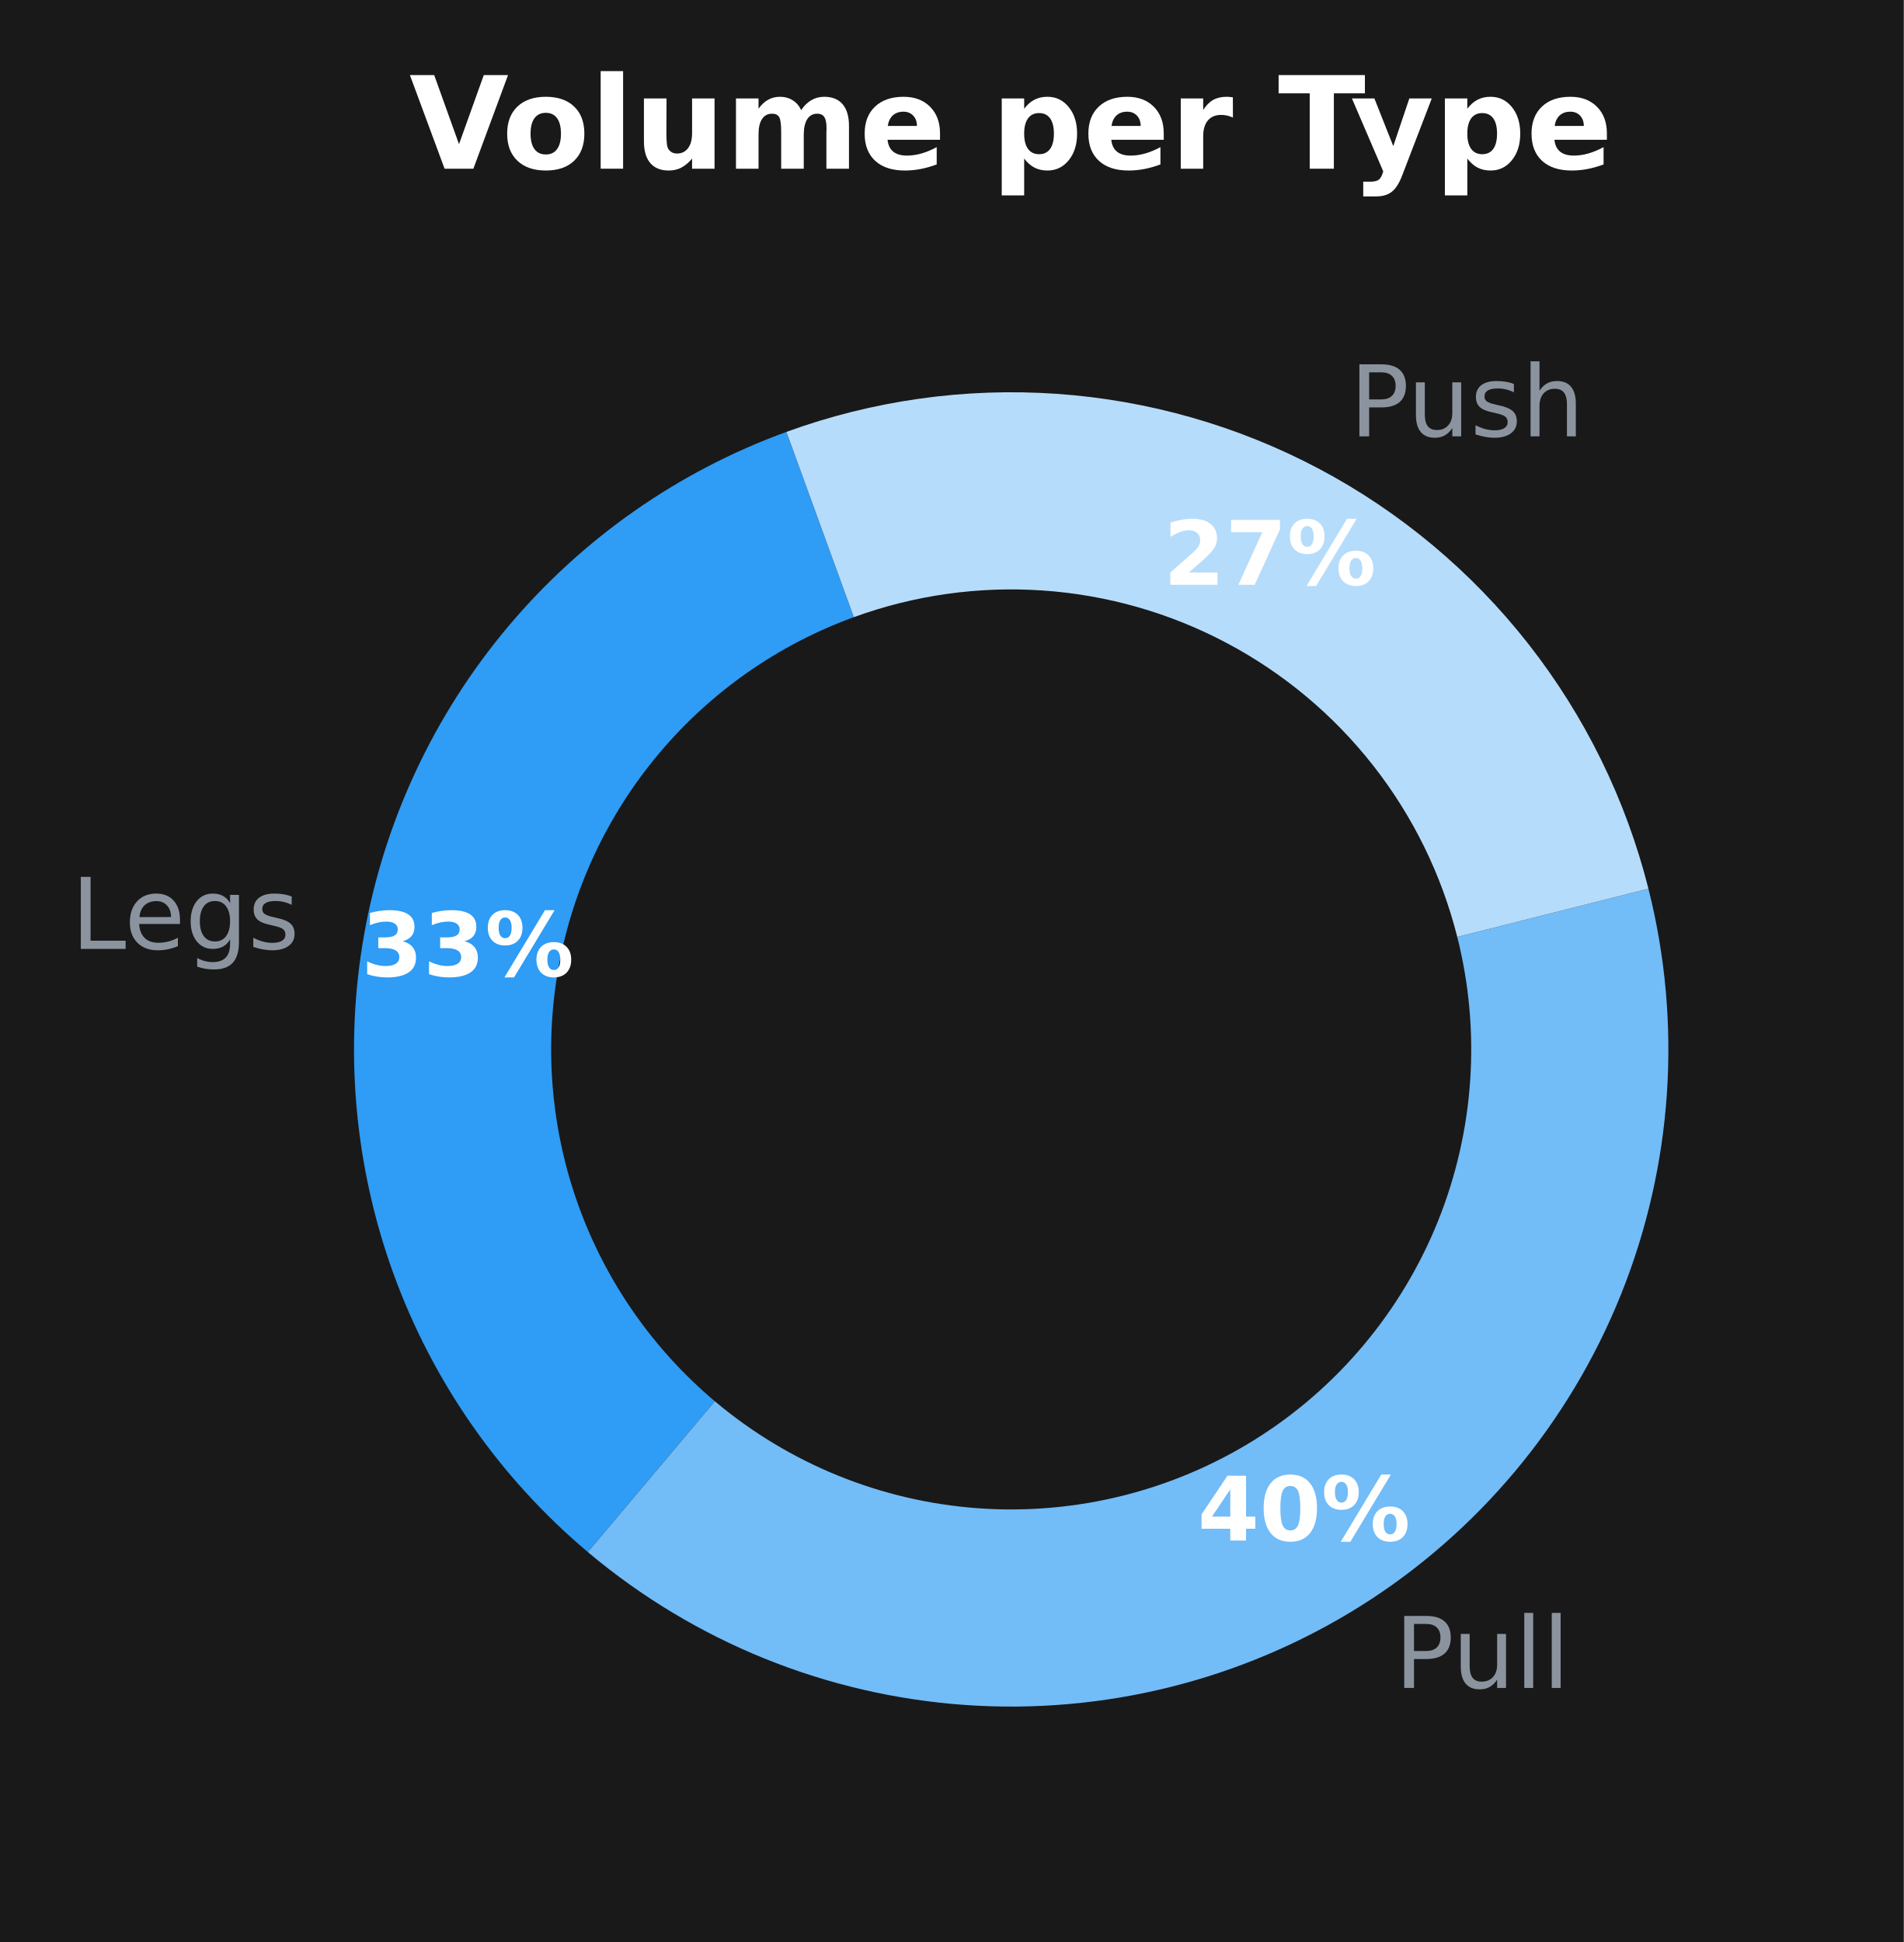
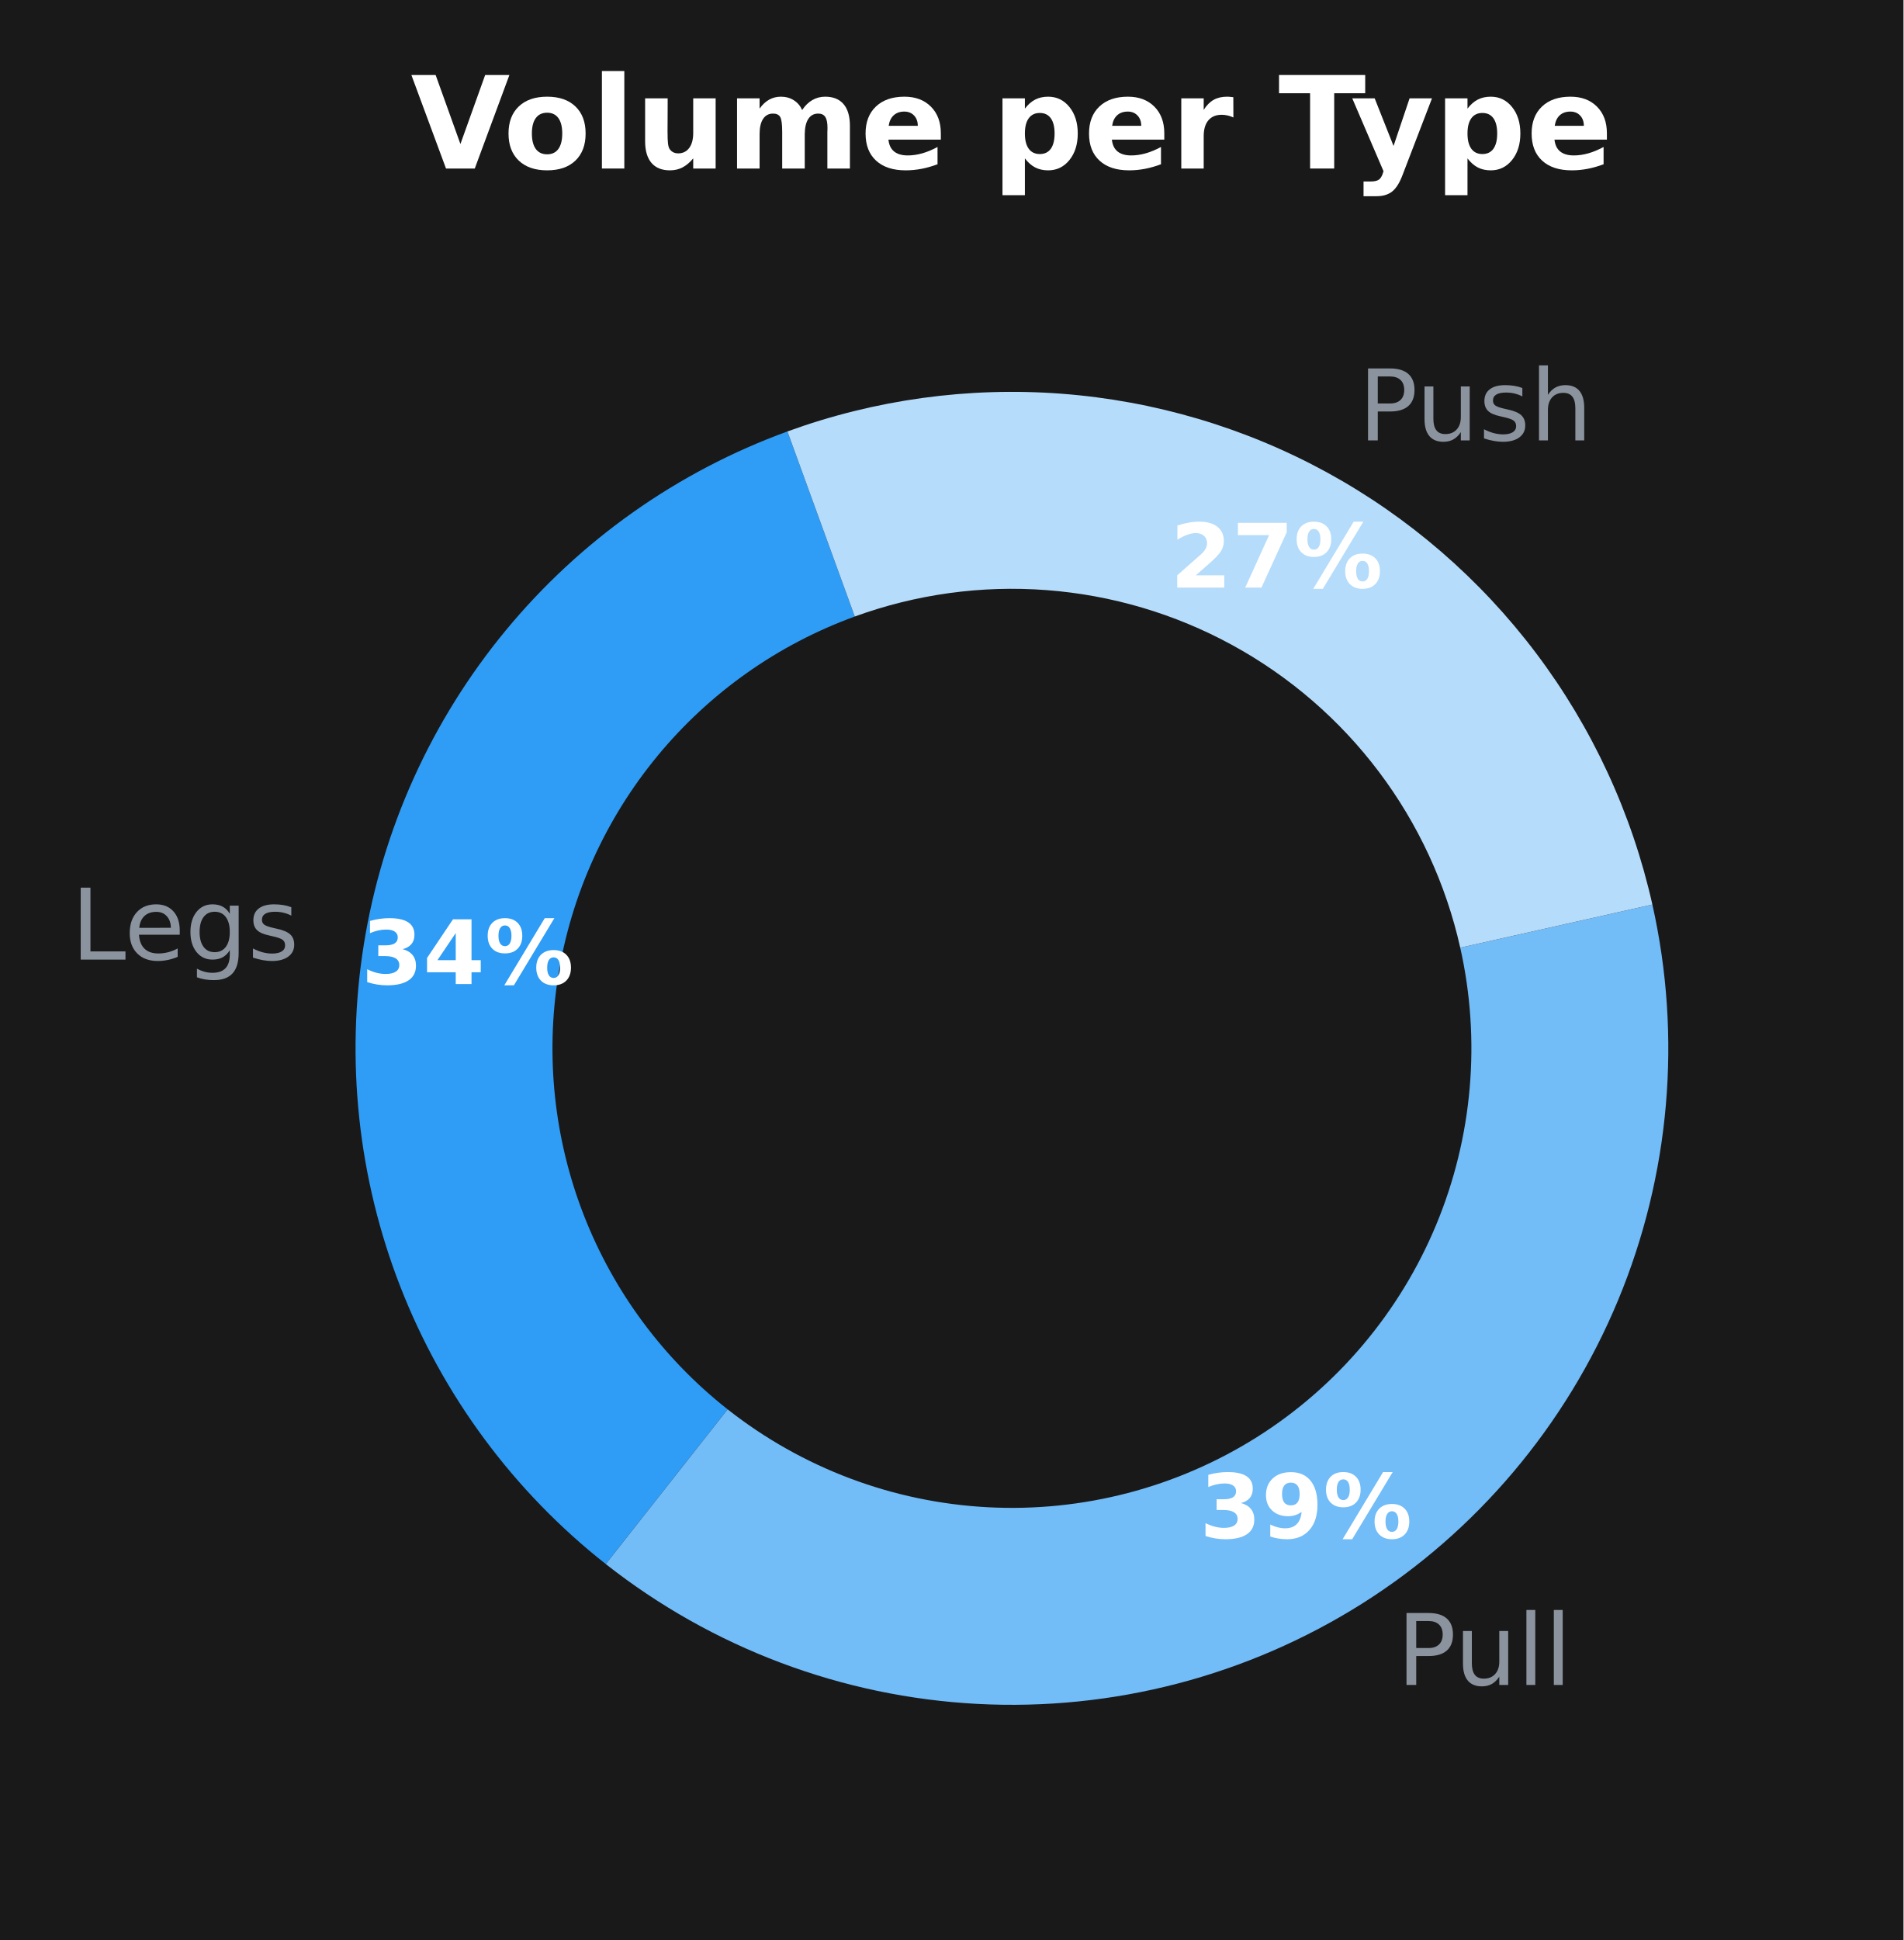
- <svg xmlns="http://www.w3.org/2000/svg" xmlns:xlink="http://www.w3.org/1999/xlink" width="192.725pt" height="196.598pt" viewBox="0 0 192.725 196.598" version="1.1">
+ <svg xmlns="http://www.w3.org/2000/svg" xmlns:xlink="http://www.w3.org/1999/xlink" width="192.925pt" height="196.598pt" viewBox="0 0 192.925 196.598" version="1.1">
  <defs>
    <style type="text/css">*{stroke-linejoin: round; stroke-linecap: butt}</style>
  </defs>
  <g id="figure_1">
    <g id="patch_1">
-       <path d="M 0 196.598  L 192.725 196.598  L 192.725 0  L 0 0  z " style="fill: #191919" />
+       <path d="M 0 196.598  L 192.925 196.598  L 192.925 0  L 0 0  z " style="fill: #191919" />
    </g>
    <g id="axes_1">
      <g id="patch_2">
-         <path d="M 79.611 43.722  C 68.648 47.712 58.925 54.517 51.421 63.451  C 43.918 72.385 38.895 83.137 36.858 94.625  C 34.822 106.113 35.843 117.936 39.818 128.905  C 43.793 139.874 50.584 149.606 59.507 157.122  L 72.365 141.857  C 66.118 136.596 61.364 129.783 58.582 122.105  C 55.799 114.427 55.085 106.15 56.51 98.109  C 57.936 90.067 61.452 82.541 66.705 76.287  C 71.957 70.033 78.763 65.27 86.437 62.477  z " style="fill: #2f9cf5" />
+         <path d="M 79.811 43.722  C 68.674 47.776 58.82 54.733 51.272 63.87  C 43.724 73.008 38.754 83.999 36.877 95.701  C 34.999 107.403 36.283 119.397 40.594 130.437  C 44.905 141.477 52.089 151.167 61.399 158.501  L 73.749 142.822  C 67.232 137.688 62.203 130.905 59.185 123.177  C 56.168 115.449 55.269 107.054 56.583 98.862  C 57.897 90.671 61.377 82.977 66.66 76.581  C 71.943 70.184 78.841 65.314 86.637 62.477  z " style="fill: #2f9cf5" />
      </g>
      <g id="patch_3">
-         <path d="M 59.507 157.122  C 70.271 166.188 83.639 171.609 97.678 172.601  C 111.716 173.592 125.713 170.104 137.644 162.641  C 149.576 155.178 158.837 144.119 164.088 131.062  C 169.339 118.005 170.315 103.613 166.873 89.967  L 147.52 94.848  C 149.93 104.4 149.247 114.475 145.571 123.615  C 141.895 132.754 135.413 140.496 127.061 145.72  C 118.709 150.944 108.911 153.386 99.084 152.692  C 89.257 151.998 79.899 148.203 72.365 141.857  z " style="fill: #72bcf8" />
+         <path d="M 61.399 158.501  C 72.192 167.001 85.357 171.954 99.076 172.674  C 112.795 173.395 126.406 169.848 138.03 162.525  C 149.653 155.201 158.727 144.454 163.999 131.768  C 169.271 119.082 170.486 105.069 167.477 91.664  L 148.003 96.036  C 150.11 105.419 149.259 115.229 145.569 124.109  C 141.879 132.989 135.527 140.512 127.39 145.639  C 119.254 150.765 109.726 153.248 100.123 152.743  C 90.519 152.239 81.304 148.772 73.749 142.822  z " style="fill: #72bcf8" />
      </g>
      <g id="patch_4">
-         <path d="M 166.873 89.967  C 164.596 80.942 160.451 72.495 154.706 65.172  C 148.96 57.849 141.742 51.813 133.518 47.455  C 125.294 43.096 116.246 40.512 106.96 39.869  C 97.675 39.226 88.357 40.539 79.611 43.722  L 86.437 62.477  C 92.56 60.248 99.082 59.33 105.582 59.78  C 112.082 60.23 118.415 62.039 124.172 65.09  C 129.929 68.14 134.982 72.366 139.004 77.492  C 143.025 82.618 145.927 88.531 147.52 94.848  z " style="fill: #b6dcfb" />
+         <path d="M 167.477 91.664  C 165.406 82.439 161.392 73.761 155.703 66.209  C 150.015 58.658 142.781 52.405 134.486 47.868  C 126.191 43.332 117.023 40.615 107.595 39.9  C 98.168 39.186 88.695 40.488 79.811 43.722  L 86.637 62.477  C 92.856 60.213 99.487 59.301 106.086 59.802  C 112.685 60.302 119.103 62.204 124.909 65.379  C 130.716 68.555 135.78 72.932 139.762 78.218  C 143.744 83.504 146.554 89.579 148.003 96.036  z " style="fill: #b6dcfb" />
      </g>
      <g id="matplotlib.axis_1" />
      <g id="matplotlib.axis_2" />
      <g id="text_1">
-         <g style="fill: #8b949e" transform="translate(7.2 96.06123) scale(0.1 -0.1)">
+         <g style="fill: #8b949e" transform="translate(7.2 97.24491) scale(0.1 -0.1)">
          <defs>
            <path id="DejaVuSans-2f" d="M 628 4666  L 1259 4666  L 1259 531  L 3531 531  L 3531 0  L 628 0  L 628 4666  z " transform="scale(0.015625)" />
            <path id="DejaVuSans-48" d="M 3597 1894  L 3597 1613  L 953 1613  Q 991 1019 1311 708  Q 1631 397 2203 397  Q 2534 397 2845 478  Q 3156 559 3463 722  L 3463 178  Q 3153 47 2828 -22  Q 2503 -91 2169 -91  Q 1331 -91 842 396  Q 353 884 353 1716  Q 353 2575 817 3079  Q 1281 3584 2069 3584  Q 2775 3584 3186 3129  Q 3597 2675 3597 1894  z M 3022 2063  Q 3016 2534 2758 2815  Q 2500 3097 2075 3097  Q 1594 3097 1305 2825  Q 1016 2553 972 2059  L 3022 2063  z " transform="scale(0.015625)" />
            <path id="DejaVuSans-4a" d="M 2906 1791  Q 2906 2416 2648 2759  Q 2391 3103 1925 3103  Q 1463 3103 1205 2759  Q 947 2416 947 1791  Q 947 1169 1205 825  Q 1463 481 1925 481  Q 2391 481 2648 825  Q 2906 1169 2906 1791  z M 3481 434  Q 3481 -459 3084 -895  Q 2688 -1331 1869 -1331  Q 1566 -1331 1297 -1286  Q 1028 -1241 775 -1147  L 775 -588  Q 1028 -725 1275 -790  Q 1522 -856 1778 -856  Q 2344 -856 2625 -561  Q 2906 -266 2906 331  L 2906 616  Q 2728 306 2450 153  Q 2172 0 1784 0  Q 1141 0 747 490  Q 353 981 353 1791  Q 353 2603 747 3093  Q 1141 3584 1784 3584  Q 2172 3584 2450 3431  Q 2728 3278 2906 2969  L 2906 3500  L 3481 3500  L 3481 434  z " transform="scale(0.015625)" />
            <path id="DejaVuSans-56" d="M 2834 3397  L 2834 2853  Q 2591 2978 2328 3040  Q 2066 3103 1784 3103  Q 1356 3103 1142 2972  Q 928 2841 928 2578  Q 928 2378 1081 2264  Q 1234 2150 1697 2047  L 1894 2003  Q 2506 1872 2764 1633  Q 3022 1394 3022 966  Q 3022 478 2636 193  Q 2250 -91 1575 -91  Q 1294 -91 989 -36  Q 684 19 347 128  L 347 722  Q 666 556 975 473  Q 1284 391 1588 391  Q 1994 391 2212 530  Q 2431 669 2431 922  Q 2431 1156 2273 1281  Q 2116 1406 1581 1522  L 1381 1569  Q 847 1681 609 1914  Q 372 2147 372 2553  Q 372 3047 722 3315  Q 1072 3584 1716 3584  Q 2034 3584 2315 3537  Q 2597 3491 2834 3397  z " transform="scale(0.015625)" />
          </defs>
          <use xlink:href="#DejaVuSans-2f" />
          <use xlink:href="#DejaVuSans-48" transform="translate(53.96875 0)" />
          <use xlink:href="#DejaVuSans-4a" transform="translate(115.5 0)" />
          <use xlink:href="#DejaVuSans-56" transform="translate(178.9844 0)" />
        </g>
      </g>
      <g id="text_2">
-         <g style="fill: #8b949e" transform="translate(141.1724 170.8797) scale(0.1 -0.1)">
+         <g style="fill: #8b949e" transform="translate(141.5762 170.7517) scale(0.1 -0.1)">
          <defs>
            <path id="DejaVuSans-33" d="M 1259 4147  L 1259 2394  L 2053 2394  Q 2494 2394 2734 2622  Q 2975 2850 2975 3272  Q 2975 3691 2734 3919  Q 2494 4147 2053 4147  L 1259 4147  z M 628 4666  L 2053 4666  Q 2838 4666 3239 4311  Q 3641 3956 3641 3272  Q 3641 2581 3239 2228  Q 2838 1875 2053 1875  L 1259 1875  L 1259 0  L 628 0  L 628 4666  z " transform="scale(0.015625)" />
            <path id="DejaVuSans-58" d="M 544 1381  L 544 3500  L 1119 3500  L 1119 1403  Q 1119 906 1312 657  Q 1506 409 1894 409  Q 2359 409 2629 706  Q 2900 1003 2900 1516  L 2900 3500  L 3475 3500  L 3475 0  L 2900 0  L 2900 538  Q 2691 219 2414 64  Q 2138 -91 1772 -91  Q 1169 -91 856 284  Q 544 659 544 1381  z M 1991 3584  L 1991 3584  z " transform="scale(0.015625)" />
            <path id="DejaVuSans-4f" d="M 603 4863  L 1178 4863  L 1178 0  L 603 0  L 603 4863  z " transform="scale(0.015625)" />
          </defs>
          <use xlink:href="#DejaVuSans-33" />
          <use xlink:href="#DejaVuSans-58" transform="translate(58.54688 0)" />
          <use xlink:href="#DejaVuSans-4f" transform="translate(121.9219 0)" />
          <use xlink:href="#DejaVuSans-4f" transform="translate(149.7031 0)" />
        </g>
      </g>
      <g id="text_3">
-         <g style="fill: #8b949e" transform="translate(136.633 44.1743) scale(0.1 -0.1)">
+         <g style="fill: #8b949e" transform="translate(137.6778 44.62921) scale(0.1 -0.1)">
          <defs>
            <path id="DejaVuSans-4b" d="M 3513 2113  L 3513 0  L 2938 0  L 2938 2094  Q 2938 2591 2744 2837  Q 2550 3084 2163 3084  Q 1697 3084 1428 2787  Q 1159 2491 1159 1978  L 1159 0  L 581 0  L 581 4863  L 1159 4863  L 1159 2956  Q 1366 3272 1645 3428  Q 1925 3584 2291 3584  Q 2894 3584 3203 3211  Q 3513 2838 3513 2113  z " transform="scale(0.015625)" />
          </defs>
          <use xlink:href="#DejaVuSans-33" />
          <use xlink:href="#DejaVuSans-58" transform="translate(58.54688 0)" />
          <use xlink:href="#DejaVuSans-56" transform="translate(121.9219 0)" />
          <use xlink:href="#DejaVuSans-4b" transform="translate(174.0156 0)" />
        </g>
      </g>
      <g id="text_4">
-         <g style="fill: #ffffff" transform="translate(36.56835 98.82087) scale(0.09 -0.09)">
+         <g style="fill: #ffffff" transform="translate(36.61559 99.72477) scale(0.09 -0.09)">
          <defs>
            <path id="DejaVuSans-Bold-16" d="M 2981 2516  Q 3453 2394 3698 2092  Q 3944 1791 3944 1325  Q 3944 631 3412 270  Q 2881 -91 1863 -91  Q 1503 -91 1142 -33  Q 781 25 428 141  L 428 1069  Q 766 900 1098 814  Q 1431 728 1753 728  Q 2231 728 2486 893  Q 2741 1059 2741 1369  Q 2741 1688 2480 1852  Q 2219 2016 1709 2016  L 1228 2016  L 1228 2791  L 1734 2791  Q 2188 2791 2409 2933  Q 2631 3075 2631 3366  Q 2631 3634 2415 3781  Q 2200 3928 1806 3928  Q 1516 3928 1219 3862  Q 922 3797 628 3669  L 628 4550  Q 984 4650 1334 4700  Q 1684 4750 2022 4750  Q 2931 4750 3382 4451  Q 3834 4153 3834 3553  Q 3834 3144 3618 2883  Q 3403 2622 2981 2516  z " transform="scale(0.015625)" />
+             <path id="DejaVuSans-Bold-17" d="M 2356 3675  L 1038 1722  L 2356 1722  L 2356 3675  z M 2156 4666  L 3494 4666  L 3494 1722  L 4159 1722  L 4159 850  L 3494 850  L 3494 0  L 2356 0  L 2356 850  L 288 850  L 288 1881  L 2156 4666  z " transform="scale(0.015625)" />
            <path id="DejaVuSans-Bold-8" d="M 4959 1925  Q 4738 1925 4616 1733  Q 4494 1541 4494 1184  Q 4494 825 4614 633  Q 4734 441 4959 441  Q 5184 441 5303 633  Q 5422 825 5422 1184  Q 5422 1541 5301 1733  Q 5181 1925 4959 1925  z M 4959 2450  Q 5541 2450 5875 2112  Q 6209 1775 6209 1184  Q 6209 594 5875 251  Q 5541 -91 4959 -91  Q 4378 -91 4042 251  Q 3706 594 3706 1184  Q 3706 1772 4042 2111  Q 4378 2450 4959 2450  z M 2094 -91  L 1403 -91  L 4319 4750  L 5013 4750  L 2094 -91  z M 1453 4750  Q 2034 4750 2367 4411  Q 2700 4072 2700 3481  Q 2700 2891 2367 2550  Q 2034 2209 1453 2209  Q 872 2209 539 2550  Q 206 2891 206 3481  Q 206 4072 539 4411  Q 872 4750 1453 4750  z M 1453 4225  Q 1228 4225 1106 4031  Q 984 3838 984 3481  Q 984 3122 1106 2926  Q 1228 2731 1453 2731  Q 1678 2731 1798 2926  Q 1919 3122 1919 3481  Q 1919 3838 1797 4031  Q 1675 4225 1453 4225  z " transform="scale(0.015625)" />
          </defs>
          <use xlink:href="#DejaVuSans-Bold-16" />
-           <use xlink:href="#DejaVuSans-Bold-16" transform="translate(69.57812 0)" />
+           <use xlink:href="#DejaVuSans-Bold-17" transform="translate(69.57812 0)" />
          <use xlink:href="#DejaVuSans-Bold-8" transform="translate(139.1562 0)" />
        </g>
      </g>
      <g id="text_5">
-         <g style="fill: #ffffff" transform="translate(121.2285 155.9547) scale(0.09 -0.09)">
+         <g style="fill: #ffffff" transform="translate(121.5841 155.8569) scale(0.09 -0.09)">
          <defs>
-             <path id="DejaVuSans-Bold-17" d="M 2356 3675  L 1038 1722  L 2356 1722  L 2356 3675  z M 2156 4666  L 3494 4666  L 3494 1722  L 4159 1722  L 4159 850  L 3494 850  L 3494 0  L 2356 0  L 2356 850  L 288 850  L 288 1881  L 2156 4666  z " transform="scale(0.015625)" />
-             <path id="DejaVuSans-Bold-13" d="M 2944 2338  Q 2944 3213 2780 3570  Q 2616 3928 2228 3928  Q 1841 3928 1675 3570  Q 1509 3213 1509 2338  Q 1509 1453 1675 1090  Q 1841 728 2228 728  Q 2613 728 2778 1090  Q 2944 1453 2944 2338  z M 4147 2328  Q 4147 1169 3647 539  Q 3147 -91 2228 -91  Q 1306 -91 806 539  Q 306 1169 306 2328  Q 306 3491 806 4120  Q 1306 4750 2228 4750  Q 3147 4750 3647 4120  Q 4147 3491 4147 2328  z " transform="scale(0.015625)" />
+             <path id="DejaVuSans-Bold-1c" d="M 641 103  L 641 966  Q 928 831 1190 764  Q 1453 697 1709 697  Q 2247 697 2547 995  Q 2847 1294 2900 1881  Q 2688 1725 2447 1647  Q 2206 1569 1925 1569  Q 1209 1569 770 1986  Q 331 2403 331 3084  Q 331 3838 820 4291  Q 1309 4744 2131 4744  Q 3044 4744 3544 4128  Q 4044 3513 4044 2388  Q 4044 1231 3459 570  Q 2875 -91 1856 -91  Q 1528 -91 1228 -42  Q 928 6 641 103  z M 2125 2350  Q 2441 2350 2600 2554  Q 2759 2759 2759 3169  Q 2759 3575 2600 3781  Q 2441 3988 2125 3988  Q 1809 3988 1650 3781  Q 1491 3575 1491 3169  Q 1491 2759 1650 2554  Q 1809 2350 2125 2350  z " transform="scale(0.015625)" />
          </defs>
-           <use xlink:href="#DejaVuSans-Bold-17" />
-           <use xlink:href="#DejaVuSans-Bold-13" transform="translate(69.57812 0)" />
+           <use xlink:href="#DejaVuSans-Bold-16" />
+           <use xlink:href="#DejaVuSans-Bold-1c" transform="translate(69.57812 0)" />
          <use xlink:href="#DejaVuSans-Bold-8" transform="translate(139.1562 0)" />
        </g>
      </g>
      <g id="text_6">
-         <g style="fill: #ffffff" transform="translate(117.7621 59.19783) scale(0.09 -0.09)">
+         <g style="fill: #ffffff" transform="translate(118.6072 59.54521) scale(0.09 -0.09)">
          <defs>
            <path id="DejaVuSans-Bold-15" d="M 1844 884  L 3897 884  L 3897 0  L 506 0  L 506 884  L 2209 2388  Q 2438 2594 2547 2791  Q 2656 2988 2656 3200  Q 2656 3528 2436 3728  Q 2216 3928 1850 3928  Q 1569 3928 1234 3808  Q 900 3688 519 3450  L 519 4475  Q 925 4609 1322 4679  Q 1719 4750 2100 4750  Q 2938 4750 3402 4381  Q 3866 4013 3866 3353  Q 3866 2972 3669 2642  Q 3472 2313 2841 1759  L 1844 884  z " transform="scale(0.015625)" />
            <path id="DejaVuSans-Bold-1a" d="M 428 4666  L 3944 4666  L 3944 3988  L 2125 0  L 953 0  L 2675 3781  L 428 3781  L 428 4666  z " transform="scale(0.015625)" />
          </defs>
          <use xlink:href="#DejaVuSans-Bold-15" />
          <use xlink:href="#DejaVuSans-Bold-1a" transform="translate(69.57812 0)" />
          <use xlink:href="#DejaVuSans-Bold-8" transform="translate(139.1562 0)" />
        </g>
      </g>
      <g id="text_7">
-         <g style="fill: #ffffff" transform="translate(41.43262 17.07797) scale(0.13 -0.13)">
+         <g style="fill: #ffffff" transform="translate(41.63247 17.07797) scale(0.13 -0.13)">
          <defs>
            <path id="DejaVuSans-Bold-39" d="M 31 4666  L 1241 4666  L 2478 1222  L 3713 4666  L 4922 4666  L 3194 0  L 1759 0  L 31 4666  z " transform="scale(0.015625)" />
            <path id="DejaVuSans-Bold-52" d="M 2203 2784  Q 1831 2784 1636 2517  Q 1441 2250 1441 1747  Q 1441 1244 1636 976  Q 1831 709 2203 709  Q 2569 709 2762 976  Q 2956 1244 2956 1747  Q 2956 2250 2762 2517  Q 2569 2784 2203 2784  z M 2203 3584  Q 3106 3584 3614 3096  Q 4122 2609 4122 1747  Q 4122 884 3614 396  Q 3106 -91 2203 -91  Q 1297 -91 786 396  Q 275 884 275 1747  Q 275 2609 786 3096  Q 1297 3584 2203 3584  z " transform="scale(0.015625)" />
            <path id="DejaVuSans-Bold-4f" d="M 538 4863  L 1656 4863  L 1656 0  L 538 0  L 538 4863  z " transform="scale(0.015625)" />
            <path id="DejaVuSans-Bold-58" d="M 500 1363  L 500 3500  L 1625 3500  L 1625 3150  Q 1625 2866 1622 2436  Q 1619 2006 1619 1863  Q 1619 1441 1641 1255  Q 1663 1069 1716 984  Q 1784 875 1895 815  Q 2006 756 2150 756  Q 2500 756 2700 1025  Q 2900 1294 2900 1772  L 2900 3500  L 4019 3500  L 4019 0  L 2900 0  L 2900 506  Q 2647 200 2364 54  Q 2081 -91 1741 -91  Q 1134 -91 817 281  Q 500 653 500 1363  z " transform="scale(0.015625)" />
            <path id="DejaVuSans-Bold-50" d="M 3781 2919  Q 3994 3244 4286 3414  Q 4578 3584 4928 3584  Q 5531 3584 5847 3212  Q 6163 2841 6163 2131  L 6163 0  L 5038 0  L 5038 1825  Q 5041 1866 5042 1909  Q 5044 1953 5044 2034  Q 5044 2406 4934 2573  Q 4825 2741 4581 2741  Q 4263 2741 4089 2478  Q 3916 2216 3909 1719  L 3909 0  L 2784 0  L 2784 1825  Q 2784 2406 2684 2573  Q 2584 2741 2328 2741  Q 2006 2741 1831 2477  Q 1656 2213 1656 1722  L 1656 0  L 531 0  L 531 3500  L 1656 3500  L 1656 2988  Q 1863 3284 2130 3434  Q 2397 3584 2719 3584  Q 3081 3584 3359 3409  Q 3638 3234 3781 2919  z " transform="scale(0.015625)" />
            <path id="DejaVuSans-Bold-48" d="M 4031 1759  L 4031 1441  L 1416 1441  Q 1456 1047 1700 850  Q 1944 653 2381 653  Q 2734 653 3104 758  Q 3475 863 3866 1075  L 3866 213  Q 3469 63 3072 -14  Q 2675 -91 2278 -91  Q 1328 -91 801 392  Q 275 875 275 1747  Q 275 2603 792 3093  Q 1309 3584 2216 3584  Q 3041 3584 3536 3087  Q 4031 2591 4031 1759  z M 2881 2131  Q 2881 2450 2695 2645  Q 2509 2841 2209 2841  Q 1884 2841 1681 2658  Q 1478 2475 1428 2131  L 2881 2131  z " transform="scale(0.015625)" />
            <path id="DejaVuSans-Bold-3" transform="scale(0.015625)" />
            <path id="DejaVuSans-Bold-53" d="M 1656 506  L 1656 -1331  L 538 -1331  L 538 3500  L 1656 3500  L 1656 2988  Q 1888 3294 2169 3439  Q 2450 3584 2816 3584  Q 3463 3584 3878 3070  Q 4294 2556 4294 1747  Q 4294 938 3878 423  Q 3463 -91 2816 -91  Q 2450 -91 2169 54  Q 1888 200 1656 506  z M 2400 2772  Q 2041 2772 1848 2508  Q 1656 2244 1656 1747  Q 1656 1250 1848 986  Q 2041 722 2400 722  Q 2759 722 2948 984  Q 3138 1247 3138 1747  Q 3138 2247 2948 2509  Q 2759 2772 2400 2772  z " transform="scale(0.015625)" />
            <path id="DejaVuSans-Bold-55" d="M 3138 2547  Q 2991 2616 2845 2648  Q 2700 2681 2553 2681  Q 2122 2681 1889 2404  Q 1656 2128 1656 1613  L 1656 0  L 538 0  L 538 3500  L 1656 3500  L 1656 2925  Q 1872 3269 2151 3426  Q 2431 3584 2822 3584  Q 2878 3584 2943 3579  Q 3009 3575 3134 3559  L 3138 2547  z " transform="scale(0.015625)" />
            <path id="DejaVuSans-Bold-37" d="M 31 4666  L 4331 4666  L 4331 3756  L 2784 3756  L 2784 0  L 1581 0  L 1581 3756  L 31 3756  L 31 4666  z " transform="scale(0.015625)" />
            <path id="DejaVuSans-Bold-5c" d="M 78 3500  L 1197 3500  L 2138 1125  L 2938 3500  L 4056 3500  L 2584 -331  Q 2363 -916 2067 -1148  Q 1772 -1381 1288 -1381  L 641 -1381  L 641 -647  L 991 -647  Q 1275 -647 1404 -556  Q 1534 -466 1606 -231  L 1638 -134  L 78 3500  z " transform="scale(0.015625)" />
          </defs>
          <use xlink:href="#DejaVuSans-Bold-39" />
          <use xlink:href="#DejaVuSans-Bold-52" transform="translate(71.92188 0)" />
          <use xlink:href="#DejaVuSans-Bold-4f" transform="translate(140.625 0)" />
          <use xlink:href="#DejaVuSans-Bold-58" transform="translate(174.9062 0)" />
          <use xlink:href="#DejaVuSans-Bold-50" transform="translate(246.0938 0)" />
          <use xlink:href="#DejaVuSans-Bold-48" transform="translate(350.2969 0)" />
          <use xlink:href="#DejaVuSans-Bold-3" transform="translate(418.125 0)" />
          <use xlink:href="#DejaVuSans-Bold-53" transform="translate(452.9375 0)" />
          <use xlink:href="#DejaVuSans-Bold-48" transform="translate(524.5156 0)" />
          <use xlink:href="#DejaVuSans-Bold-55" transform="translate(592.3438 0)" />
          <use xlink:href="#DejaVuSans-Bold-3" transform="translate(641.6562 0)" />
          <use xlink:href="#DejaVuSans-Bold-37" transform="translate(676.4688 0)" />
          <use xlink:href="#DejaVuSans-Bold-5c" transform="translate(732.8281 0)" />
          <use xlink:href="#DejaVuSans-Bold-53" transform="translate(798.0156 0)" />
          <use xlink:href="#DejaVuSans-Bold-48" transform="translate(869.5938 0)" />
        </g>
      </g>
    </g>
  </g>
</svg>
